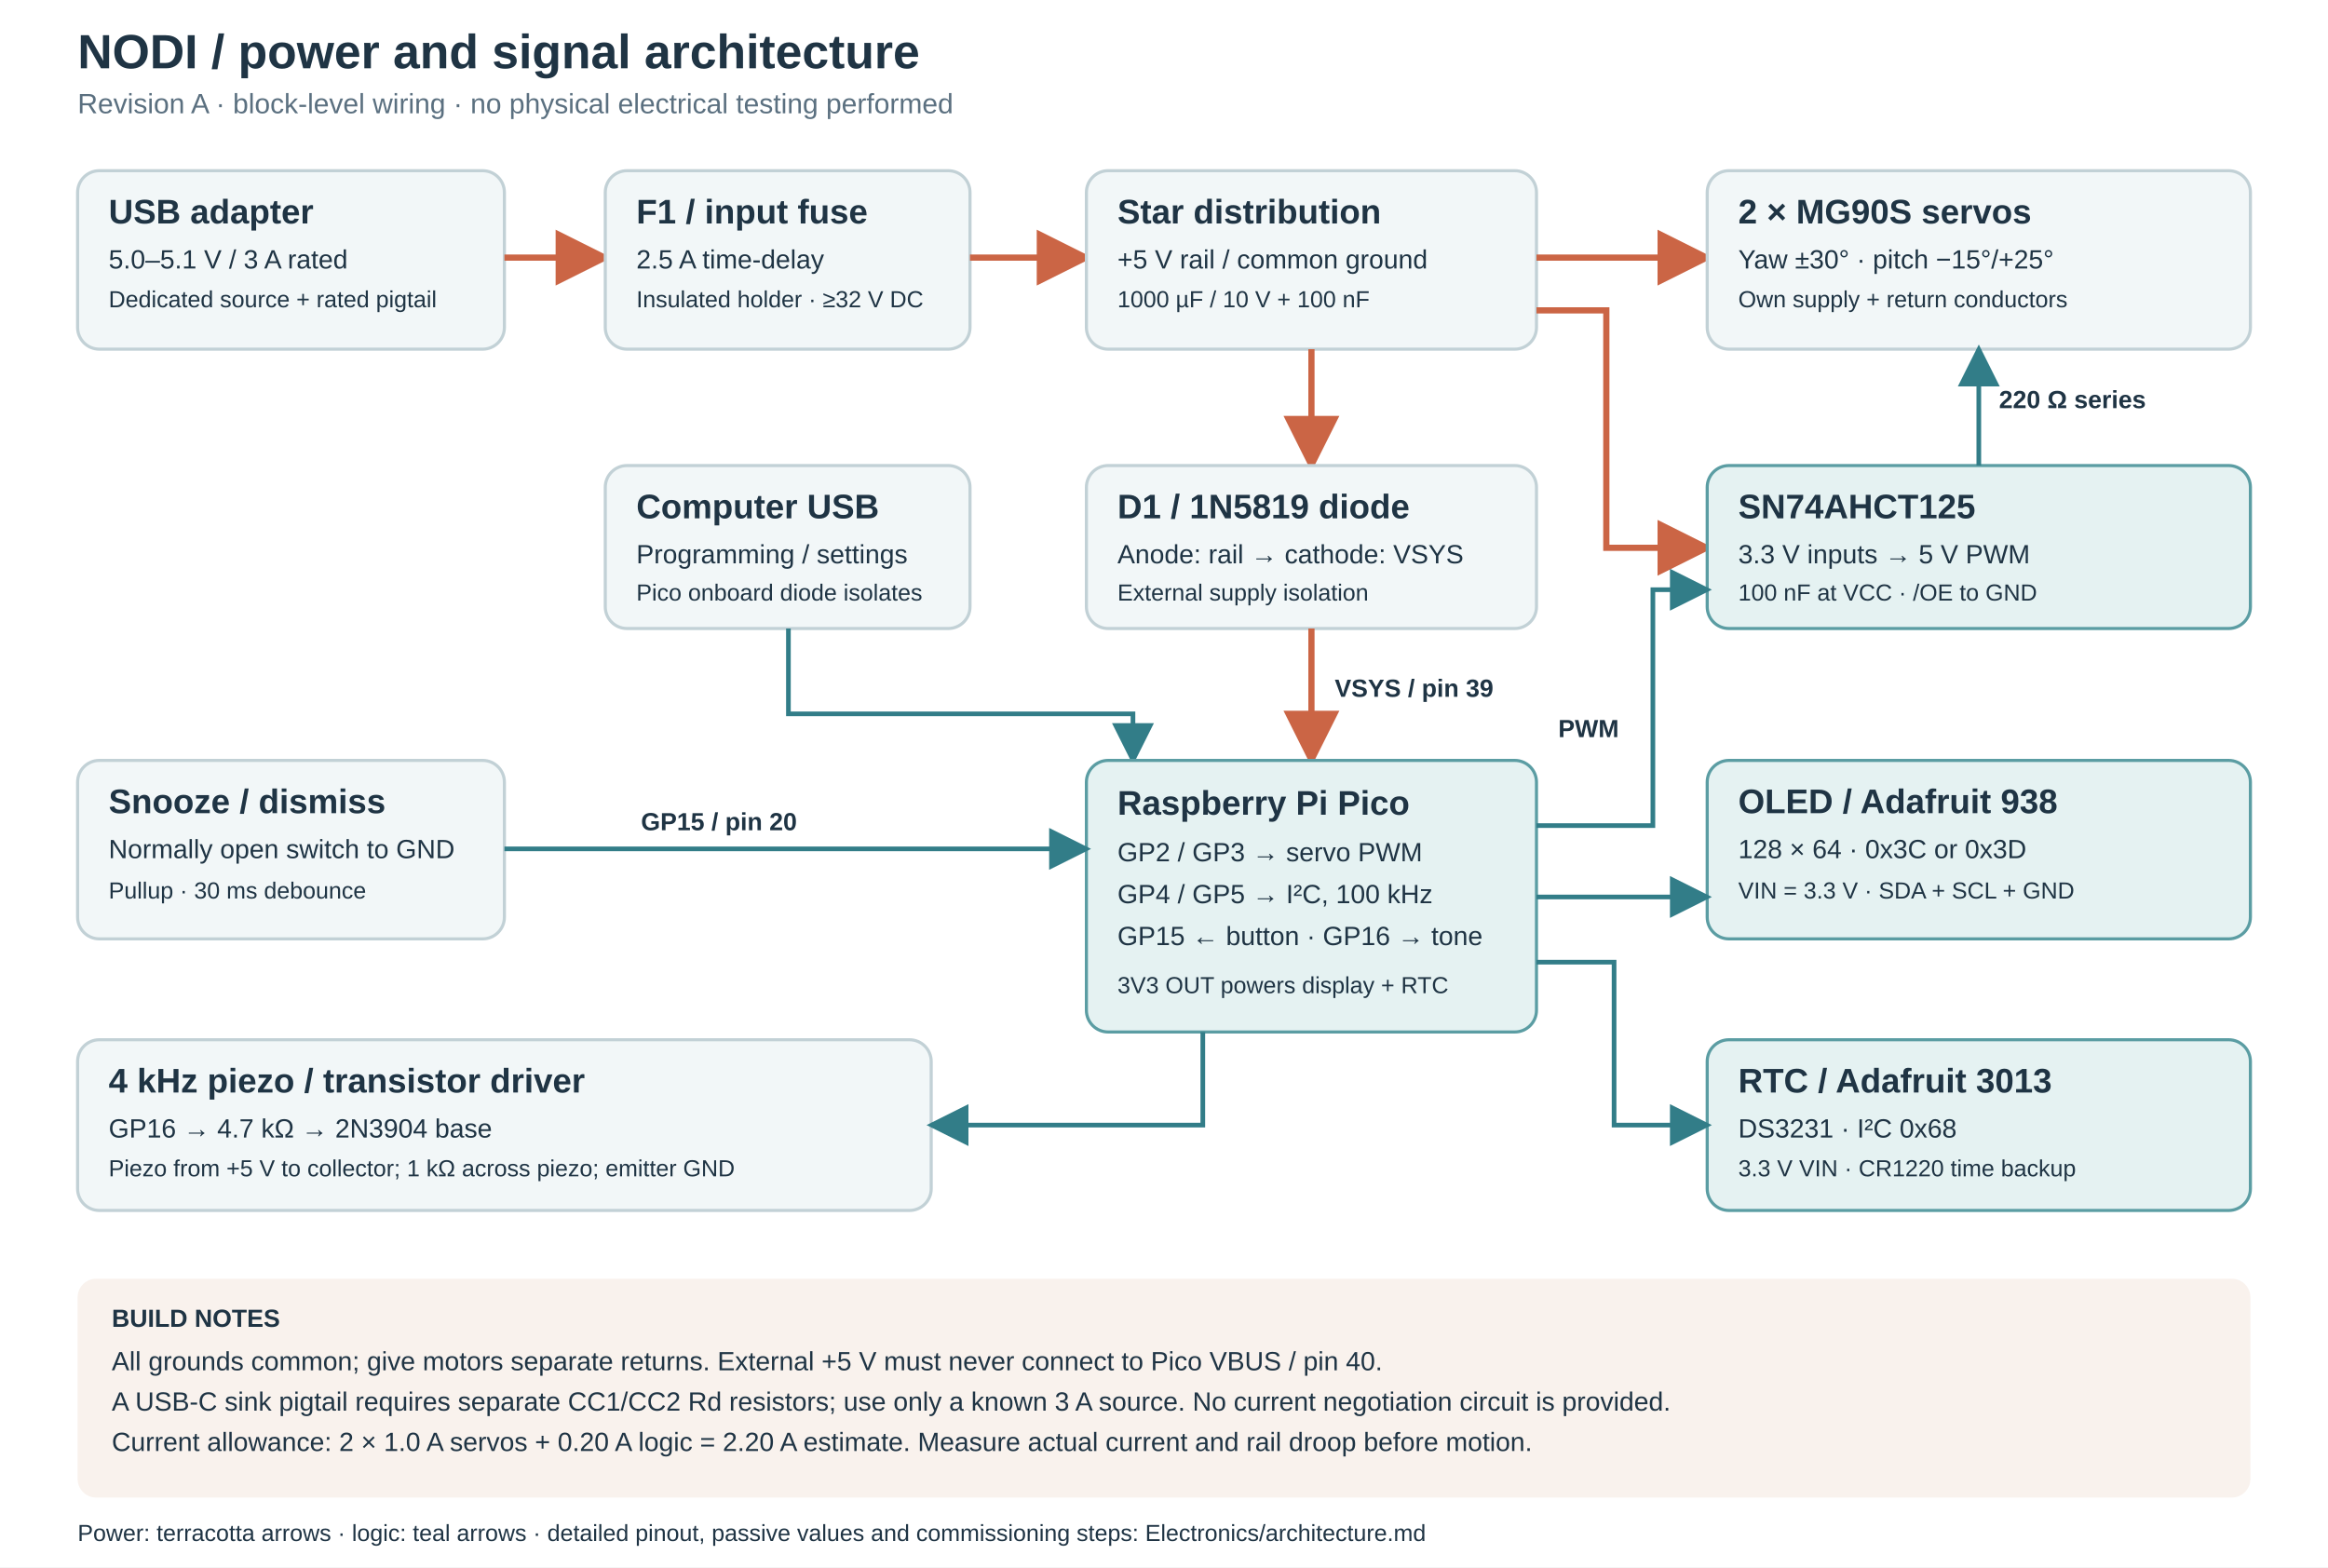
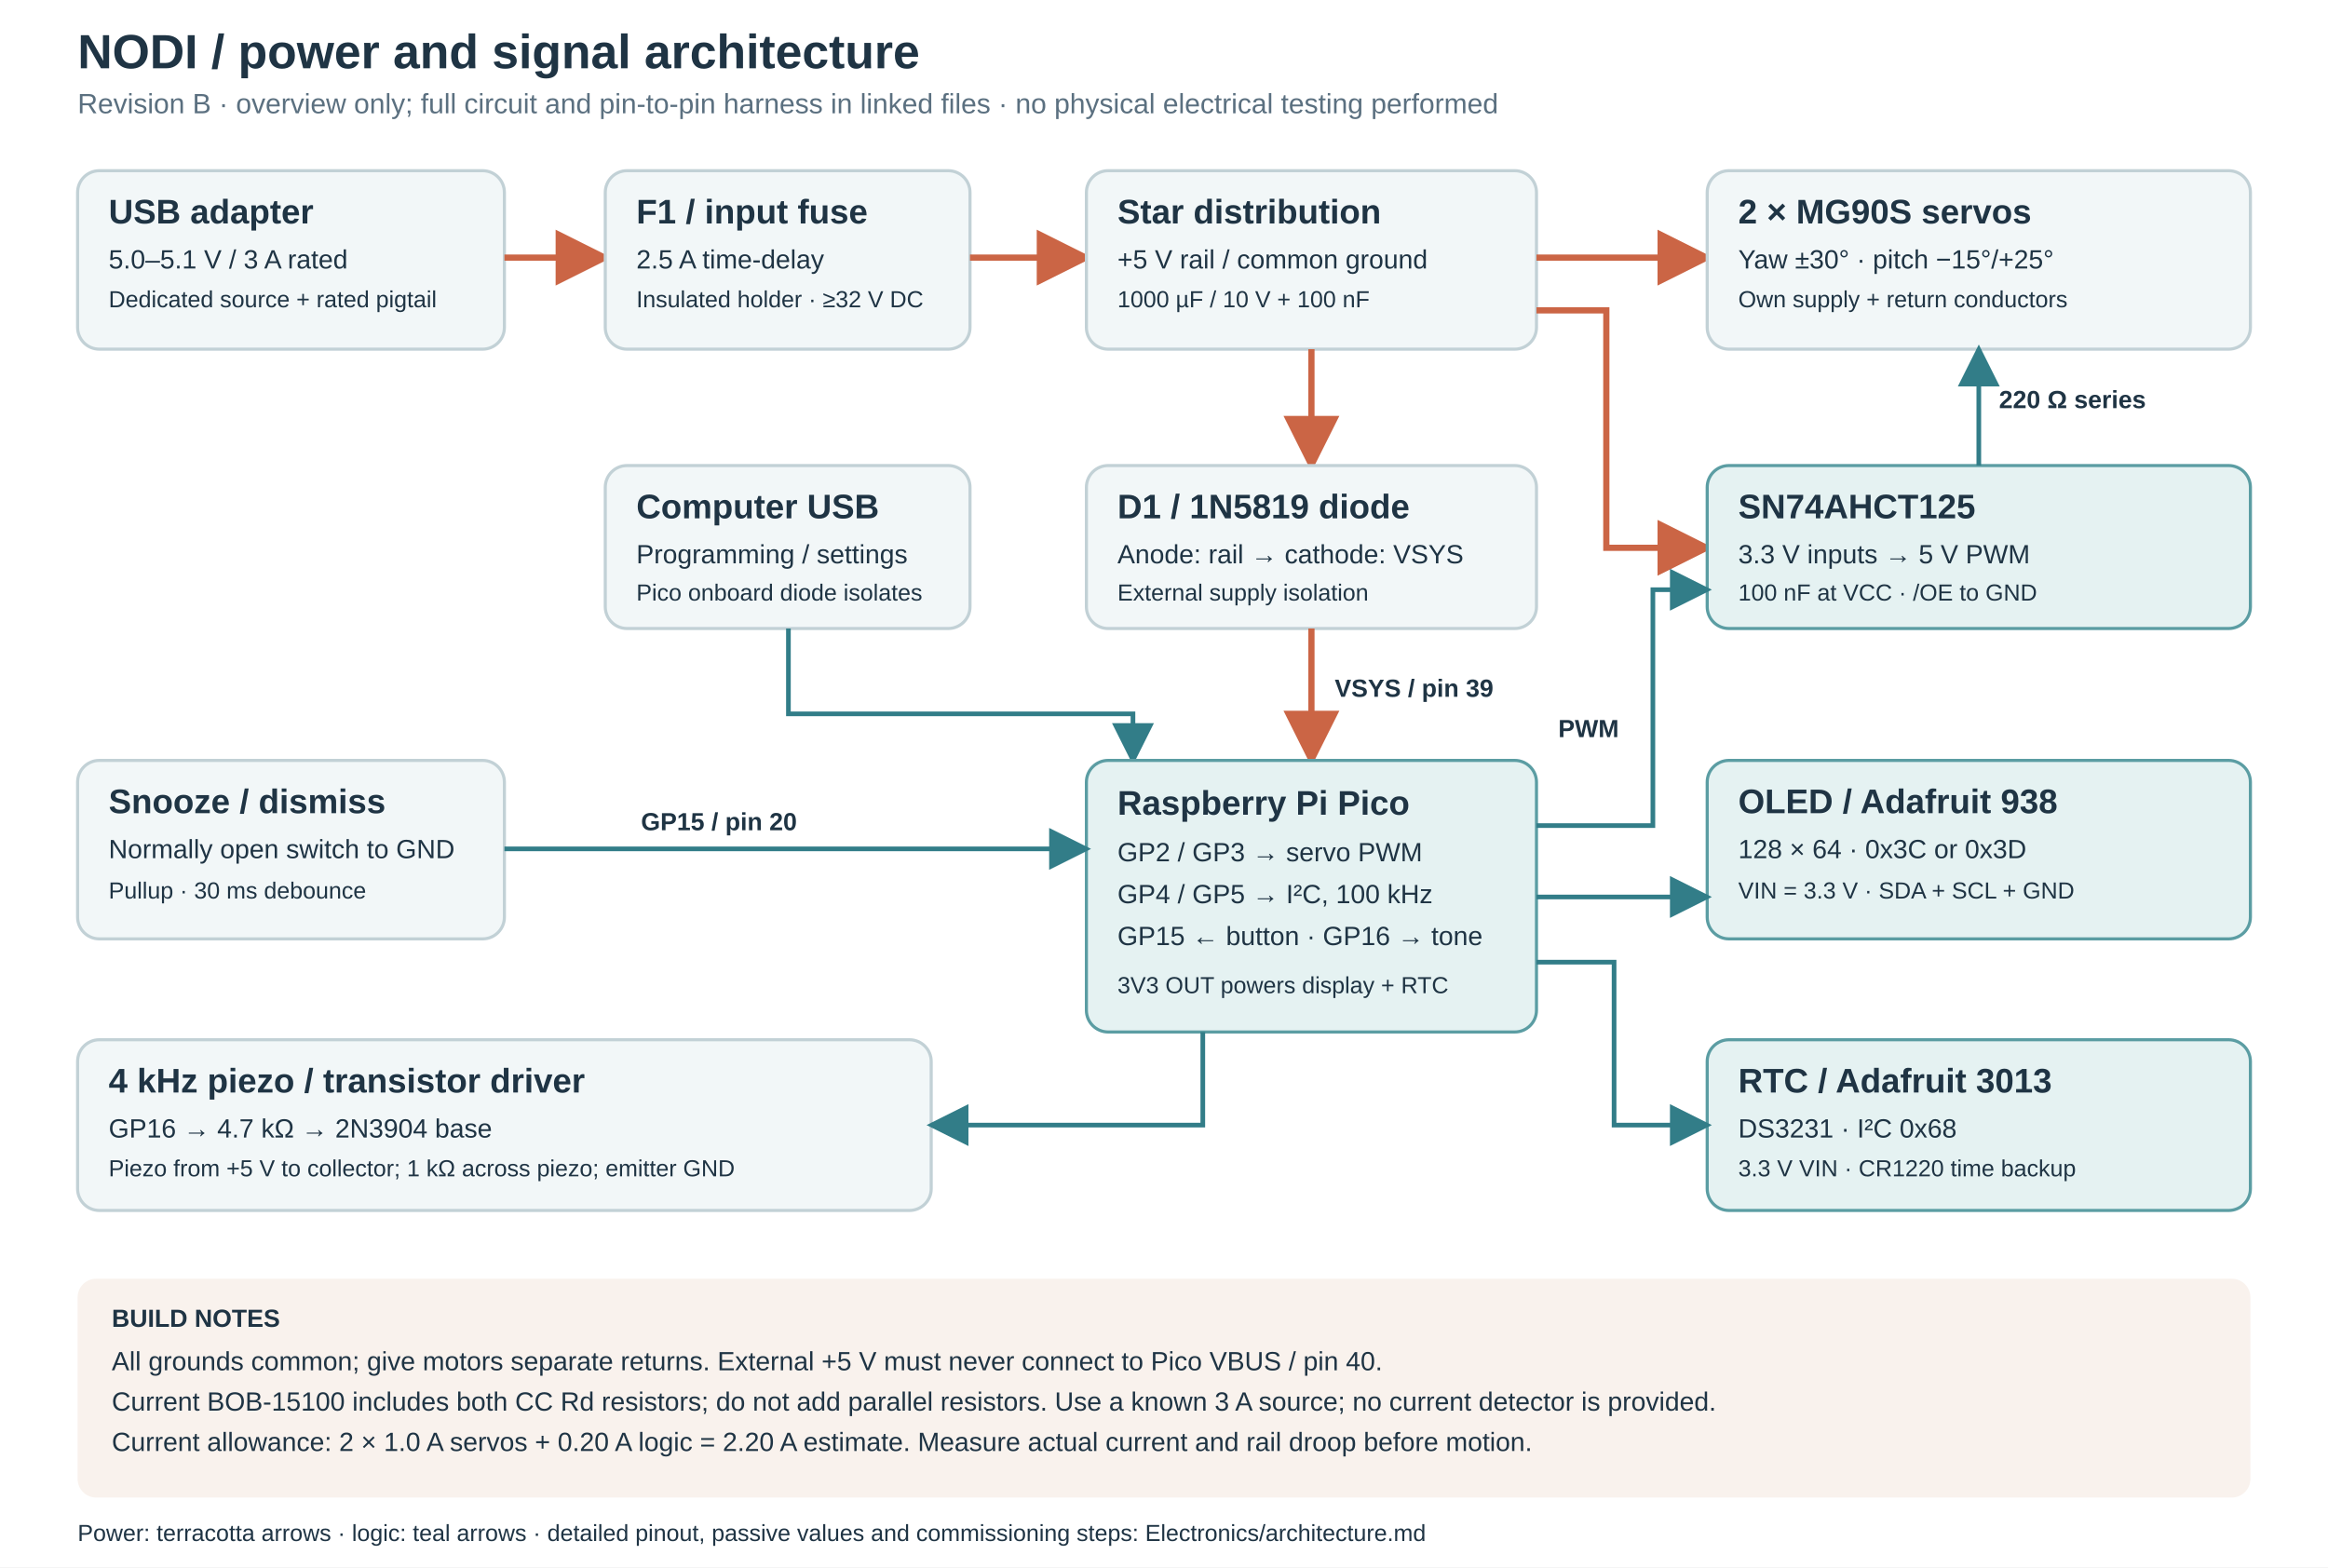
<svg xmlns="http://www.w3.org/2000/svg" width="1500" height="1010" viewBox="0 0 1500 1010" role="img" aria-labelledby="title desc">
  <defs>
    <marker id="power" markerWidth="9" markerHeight="9" refX="8" refY="4.5" orient="auto">
      <path d="M0 0L9 4.5L0 9Z" fill="#cb6545" />
    </marker>
    <marker id="signal" markerWidth="9" markerHeight="9" refX="8" refY="4.5" orient="auto">
      <path d="M0 0L9 4.5L0 9Z" fill="#327d88" />
    </marker>
    <style>
      text{font-family:Arial,Helvetica,sans-serif;fill:#1f3444} .heading{font-size:31px;font-weight:700}.sub{font-size:18px;fill:#5b7080}.name{font-size:22px;font-weight:700}.detail{font-size:17px}.label{font-size:16px;font-weight:700}.small{font-size:15px}.box{fill:#f2f7f8;stroke:#c2d1d6;stroke-width:2;rx:14}.logic{fill:#e5f2f2;stroke:#5b9da3;stroke-width:2;rx:14}.p{stroke:#cb6545;stroke-width:4;fill:none;marker-end:url(#power)}.s{stroke:#327d88;stroke-width:3;fill:none;marker-end:url(#signal)}.rail{stroke:#cb6545;stroke-width:4;fill:none}
    </style>
  </defs>
  <rect width="1500" height="1010" fill="#fff" />
  <text x="50" y="44" class="heading">NODI / power and signal architecture</text>
-   <text x="50" y="73" class="sub">Revision A · block-level wiring · no physical electrical testing performed</text>
+   <text x="50" y="73" class="sub">Revision B · overview only; full circuit and pin-to-pin harness in linked files · no physical electrical testing performed</text>
  <rect x="50" y="110" width="275" height="115" class="box" />
  <text x="70" y="144" class="name">USB adapter</text>
  <text x="70" y="173" class="detail">5.0–5.1 V / 3 A rated</text>
  <text x="70" y="198" class="small">Dedicated source + rated pigtail</text>
  <path d="M325 166H390" class="p" />
  <rect x="390" y="110" width="235" height="115" class="box" />
  <text x="410" y="144" class="name">F1 / input fuse</text>
  <text x="410" y="173" class="detail">2.5 A time-delay</text>
  <text x="410" y="198" class="small">Insulated holder · ≥32 V DC</text>
  <path d="M625 166H700" class="p" />
  <rect x="700" y="110" width="290" height="115" class="box" />
  <text x="720" y="144" class="name">Star distribution</text>
  <text x="720" y="173" class="detail">+5 V rail / common ground</text>
  <text x="720" y="198" class="small">1000 µF / 10 V + 100 nF</text>
  <path d="M990 166H1100" class="p" />
  <rect x="1100" y="110" width="350" height="115" class="box" />
  <text x="1120" y="144" class="name">2 × MG90S servos</text>
  <text x="1120" y="173" class="detail">Yaw ±30° · pitch −15°/+25°</text>
  <text x="1120" y="198" class="small">Own supply + return conductors</text>
  <path d="M845 225V300" class="p" />
  <rect x="700" y="300" width="290" height="105" class="box" />
  <text x="720" y="334" class="name">D1 / 1N5819 diode</text>
  <text x="720" y="363" class="detail">Anode: rail → cathode: VSYS</text>
  <text x="720" y="387" class="small">External supply isolation</text>
  <path d="M845 405V490" class="p" />
  <text x="860" y="449" class="label">VSYS / pin 39</text>
  <path d="M990 200H1035V353H1100" class="p" />
  <rect x="1100" y="300" width="350" height="105" class="logic" />
  <text x="1120" y="334" class="name">SN74AHCT125</text>
  <text x="1120" y="363" class="detail">3.3 V inputs → 5 V PWM</text>
  <text x="1120" y="387" class="small">100 nF at VCC · /OE to GND</text>
  <path d="M1275 300V225" class="s" />
  <text x="1288" y="263" class="label">220 Ω series</text>
  <rect x="390" y="300" width="235" height="105" class="box" />
  <text x="410" y="334" class="name">Computer USB</text>
  <text x="410" y="363" class="detail">Programming / settings</text>
  <text x="410" y="387" class="small">Pico onboard diode isolates</text>
  <path d="M508 405V460H730V490" class="s" />
  <rect x="700" y="490" width="290" height="175" class="logic" />
  <text x="720" y="525" class="name">Raspberry Pi Pico</text>
  <text x="720" y="555" class="detail">GP2 / GP3 → servo PWM</text>
  <text x="720" y="582" class="detail">GP4 / GP5 → I²C, 100 kHz</text>
  <text x="720" y="609" class="detail">GP15 ← button · GP16 → tone</text>
  <text x="720" y="640" class="small">3V3 OUT powers display + RTC</text>
  <path d="M990 532H1065V380H1100" class="s" />
  <text x="1004" y="475" class="label">PWM</text>
  <rect x="1100" y="490" width="350" height="115" class="logic" />
  <text x="1120" y="524" class="name">OLED / Adafruit 938</text>
  <text x="1120" y="553" class="detail">128 × 64 · 0x3C or 0x3D</text>
  <text x="1120" y="579" class="small">VIN = 3.3 V · SDA + SCL + GND</text>
  <path d="M990 578H1100" class="s" />
  <rect x="1100" y="670" width="350" height="110" class="logic" />
  <text x="1120" y="704" class="name">RTC / Adafruit 3013</text>
  <text x="1120" y="733" class="detail">DS3231 · I²C 0x68</text>
  <text x="1120" y="758" class="small">3.3 V VIN · CR1220 time backup</text>
  <path d="M990 620H1040V725H1100" class="s" />
  <rect x="50" y="490" width="275" height="115" class="box" />
  <text x="70" y="524" class="name">Snooze / dismiss</text>
  <text x="70" y="553" class="detail">Normally open switch to GND</text>
  <text x="70" y="579" class="small">Pullup · 30 ms debounce</text>
  <path d="M325 547H700" class="s" />
  <text x="413" y="535" class="label">GP15 / pin 20</text>
  <rect x="50" y="670" width="550" height="110" class="box" />
  <text x="70" y="704" class="name">4 kHz piezo / transistor driver</text>
  <text x="70" y="733" class="detail">GP16 → 4.7 kΩ → 2N3904 base</text>
  <text x="70" y="758" class="small">Piezo from +5 V to collector; 1 kΩ across piezo; emitter GND</text>
  <path d="M775 665V725H600" class="s" />
  <rect x="50" y="824" width="1400" height="141" fill="#f9f2ed" rx="12" />
  <text x="72" y="855" class="label">BUILD NOTES</text>
  <text x="72" y="883" class="detail">All grounds common; give motors separate returns. External +5 V must never connect to Pico VBUS / pin 40.</text>
-   <text x="72" y="909" class="detail">A USB-C sink pigtail requires separate CC1/CC2 Rd resistors; use only a known 3 A source. No current negotiation circuit is provided.</text>
+   <text x="72" y="909" class="detail">Current BOB-15100 includes both CC Rd resistors; do not add parallel resistors. Use a known 3 A source; no current detector is provided.</text>
  <text x="72" y="935" class="detail">Current allowance: 2 × 1.0 A servos + 0.20 A logic = 2.20 A estimate. Measure actual current and rail droop before motion.</text>
  <text x="50" y="993" class="small">Power: terracotta arrows · logic: teal arrows · detailed pinout, passive values and commissioning steps: Electronics/architecture.md</text>
</svg>
